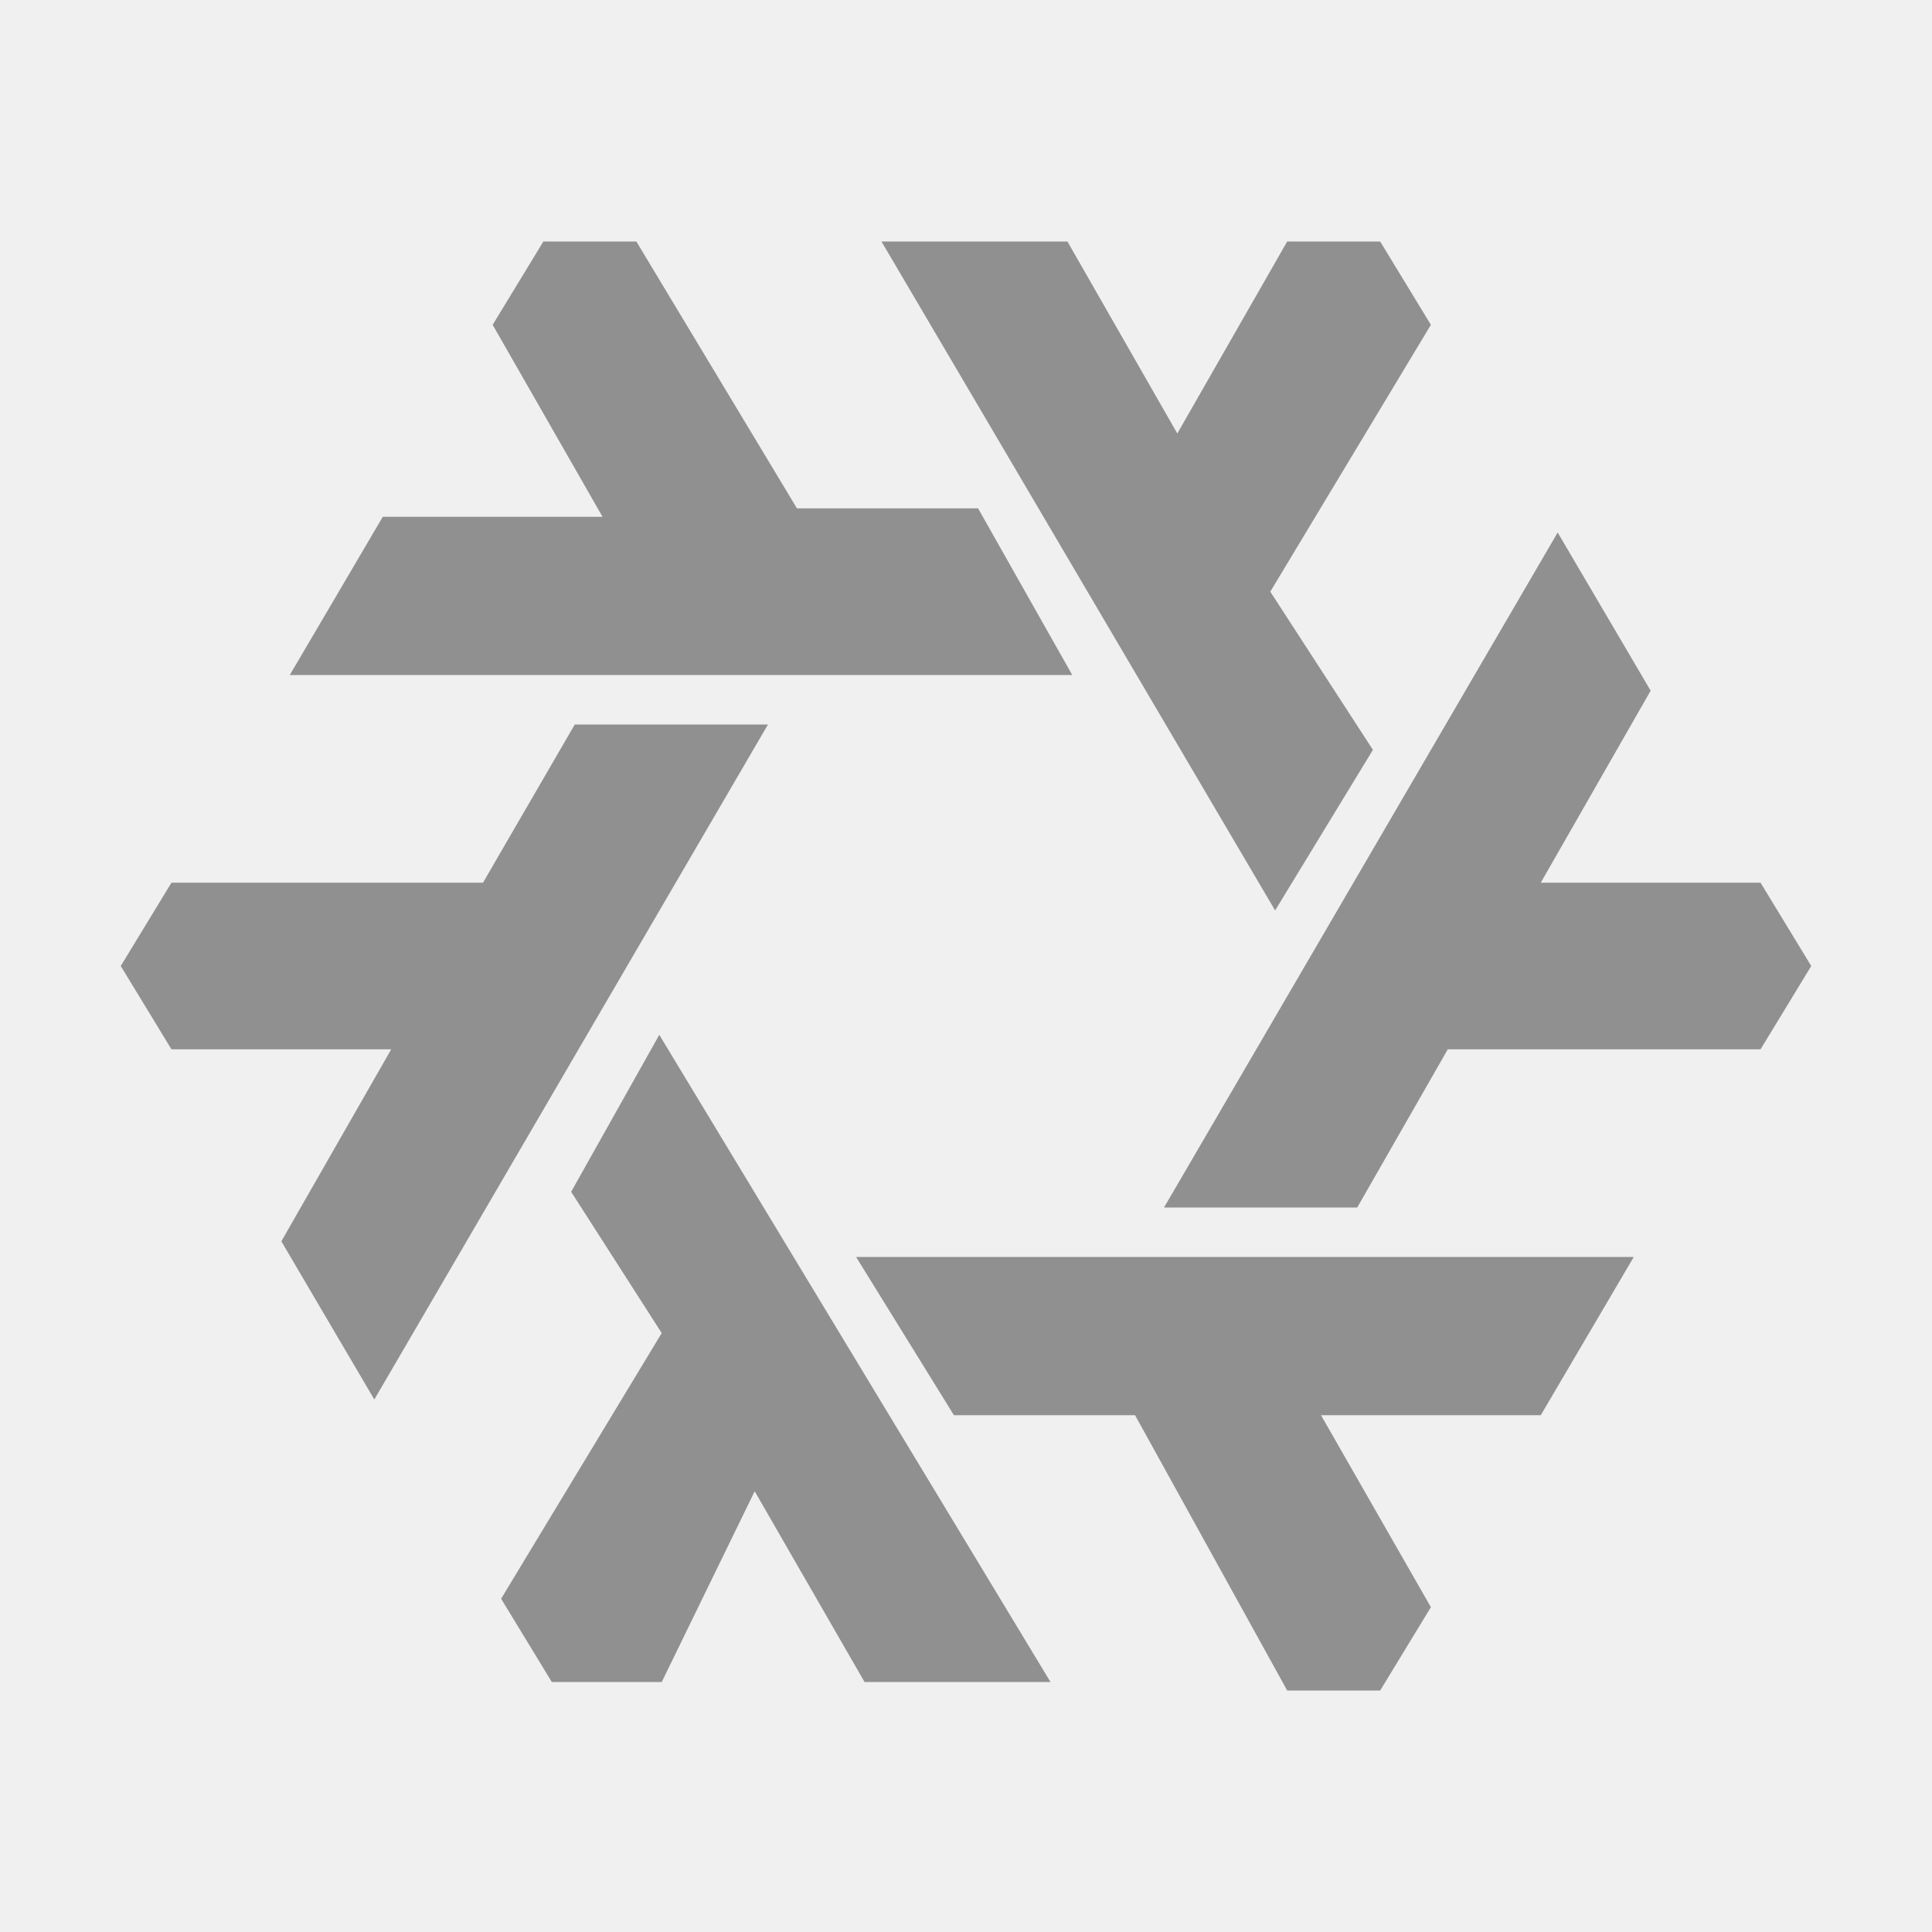
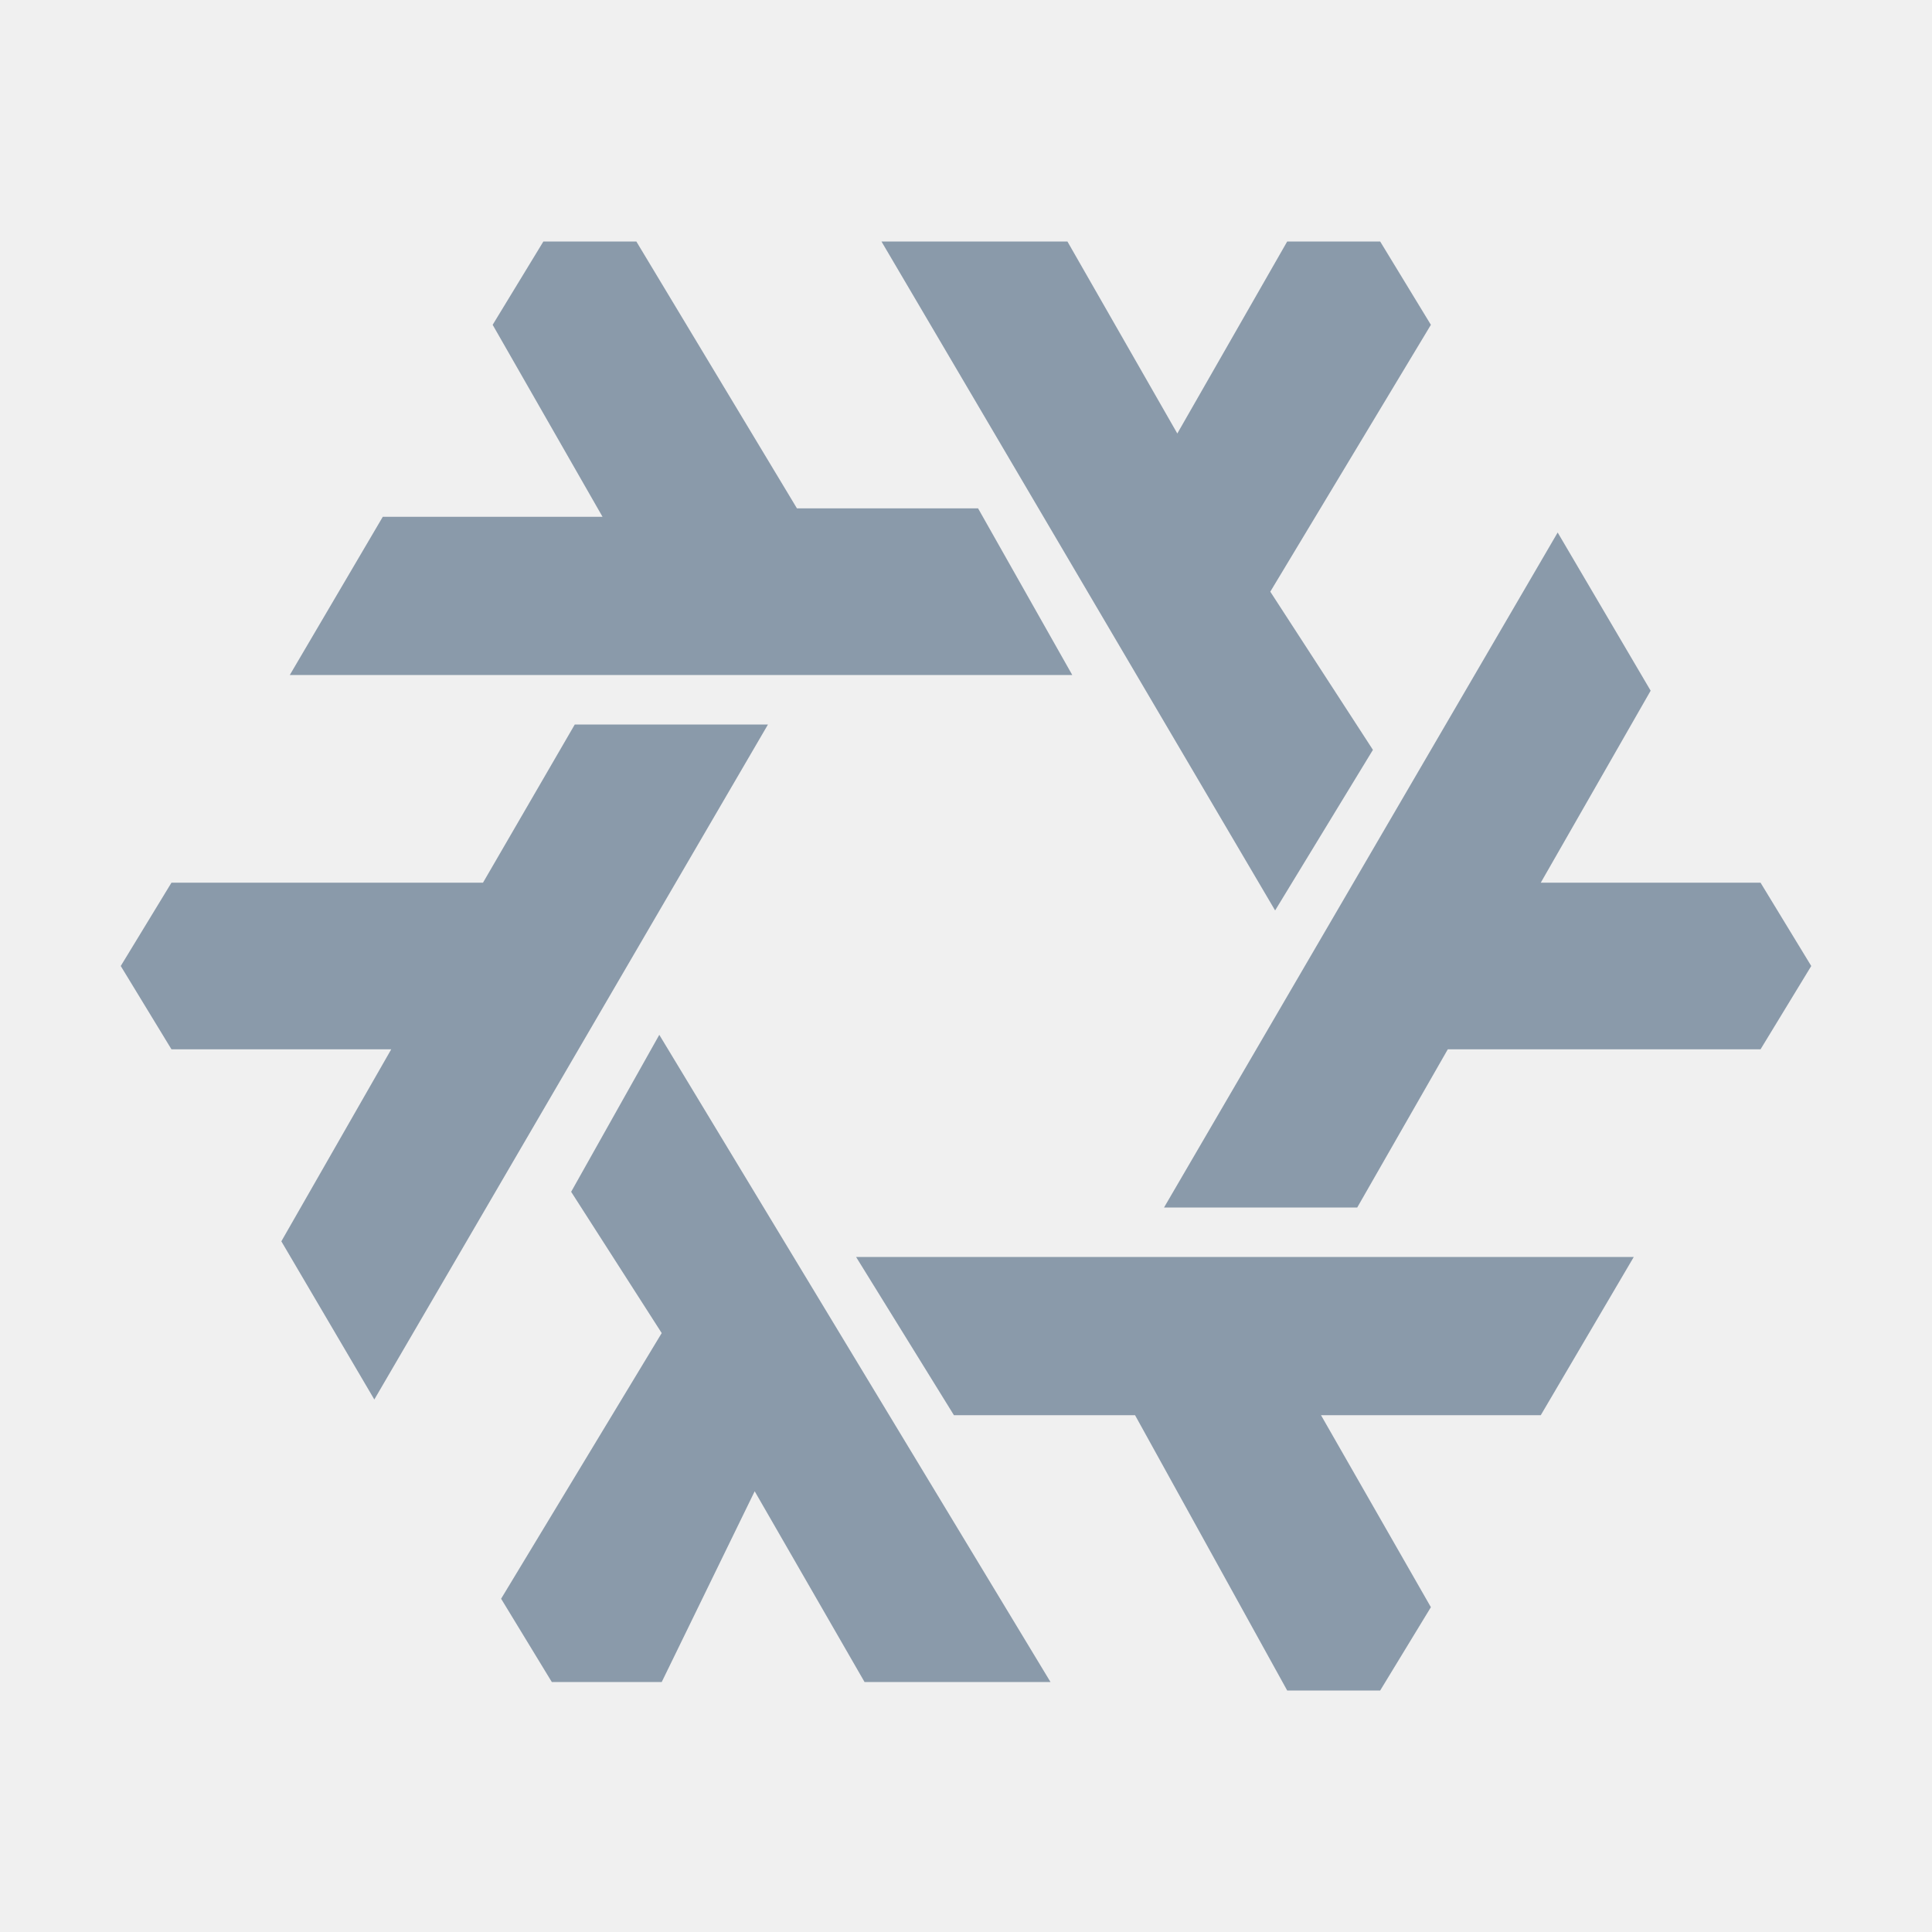
- <svg xmlns="http://www.w3.org/2000/svg" width="16" height="16" fill="none">
-   <path fill="#909090" d="M6.36 6 3.1 11.59l-.77-1.31.91-1.59H1.42L1 8l.42-.69H4L4.76 6h1.6Zm.73 4.41h6.44l-.77 1.31h-1.82l.91 1.59-.42.69h-.77L9.4 11.72H7.9l-.81-1.31Zm3.47-2.87L7.3 2h1.54l.91 1.59.91-1.59h.77l.42.69-1.33 2.21.85 1.31-.81 1.33ZM8.88 5.59H2.4l.77-1.31h1.82l-.91-1.59L4.5 2h.77L6.6 4.21h1.5l.78 1.38ZM9.64 10l3.26-5.59.77 1.31-.91 1.59h1.82L15 8l-.42.69h-2.59L11.24 10h-1.6ZM5.46 8.57l3.24 5.36H7.16l-.91-1.58-.77 1.58h-.91l-.42-.69 1.33-2.2-.75-1.17.73-1.3Z" />
+ <svg xmlns="http://www.w3.org/2000/svg" width="16" height="16" viewBox="0 0 16 16" fill="none">
+   <g clip-path="url(#clip0_802_56)">
+     <path d="M6.36 6L3.1 11.59L2.33 10.28L3.24 8.69H1.42L1 8L1.42 7.31H4L4.76 6H6.36ZM7.09 10.41H13.53L12.76 11.72H10.94L11.85 13.31L11.43 14H10.66L9.4 11.72H7.9L7.09 10.41ZM10.56 7.54L7.3 2H8.84L9.75 3.59L10.66 2H11.43L11.85 2.69L10.52 4.9L11.37 6.21L10.56 7.54Z" fill="#8A9AAA" />
+     <path d="M8.88 5.59H2.4L3.17 4.28H4.99L4.08 2.69L4.5 2H5.27L6.6 4.21H8.1L8.88 5.59Z" fill="#8A9AAA" />
+     <path d="M9.64 10L12.9 4.41L13.67 5.72L12.76 7.31H14.58L15 8L14.58 8.69H11.99L11.24 10H9.64Z" fill="#8A9AAA" />
+     <path d="M5.46 8.57L8.7 13.93H7.16L6.25 12.35L5.48 13.93H4.57L4.15 13.24L5.48 11.04L4.73 9.87L5.46 8.57Z" fill="#8A9AAA" />
+   </g>
+   <defs>
+     <clipPath id="clip0_802_56">
+       <rect width="14" height="12" fill="white" transform="translate(1 2)" />
+     </clipPath>
+   </defs>
</svg>
